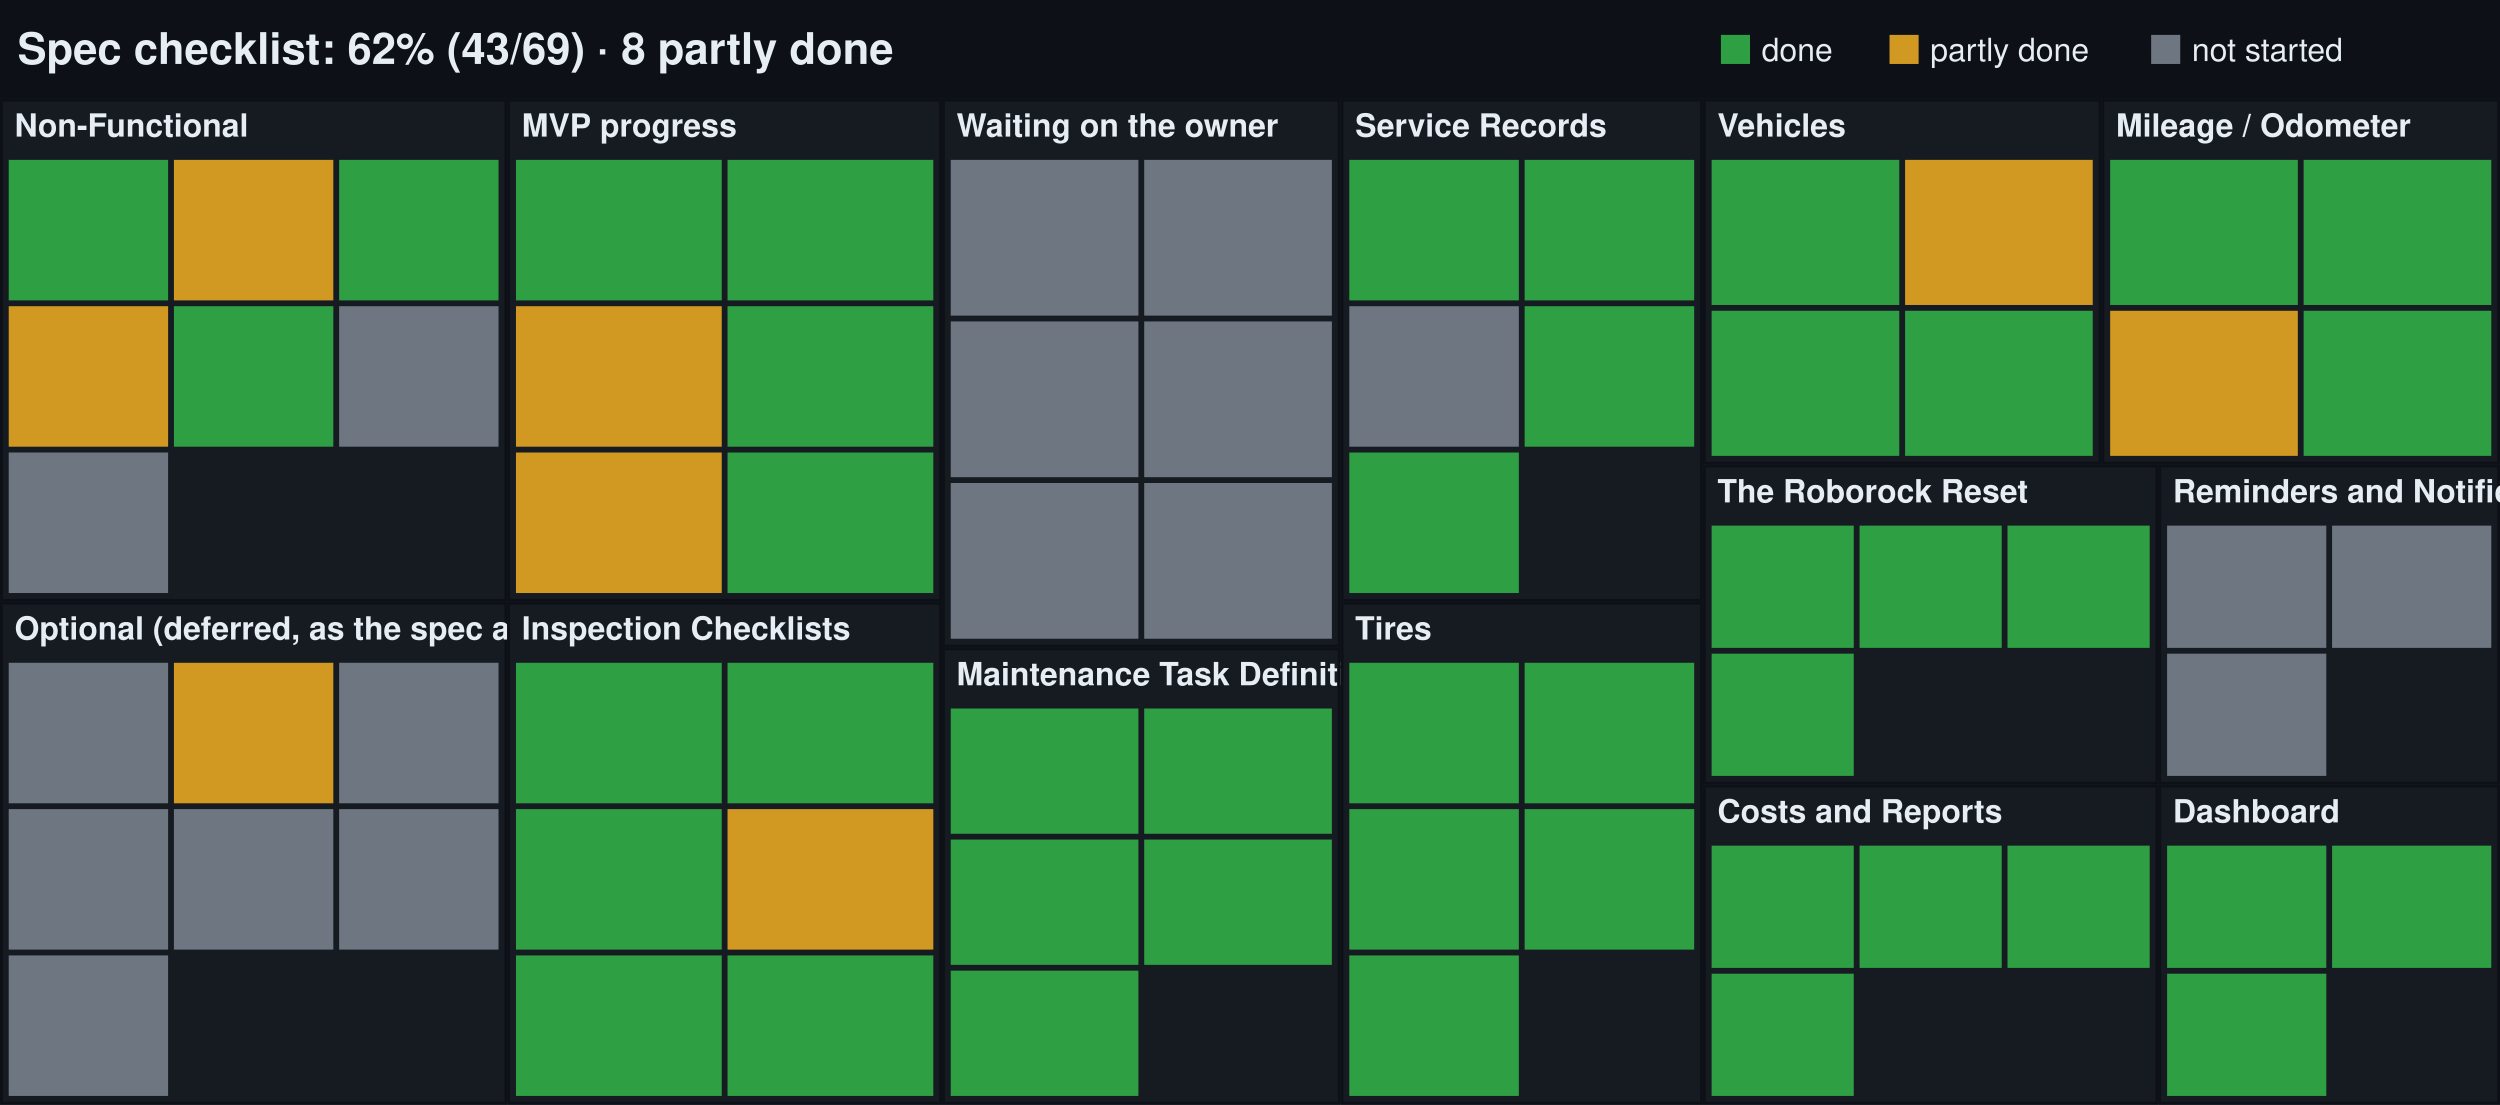
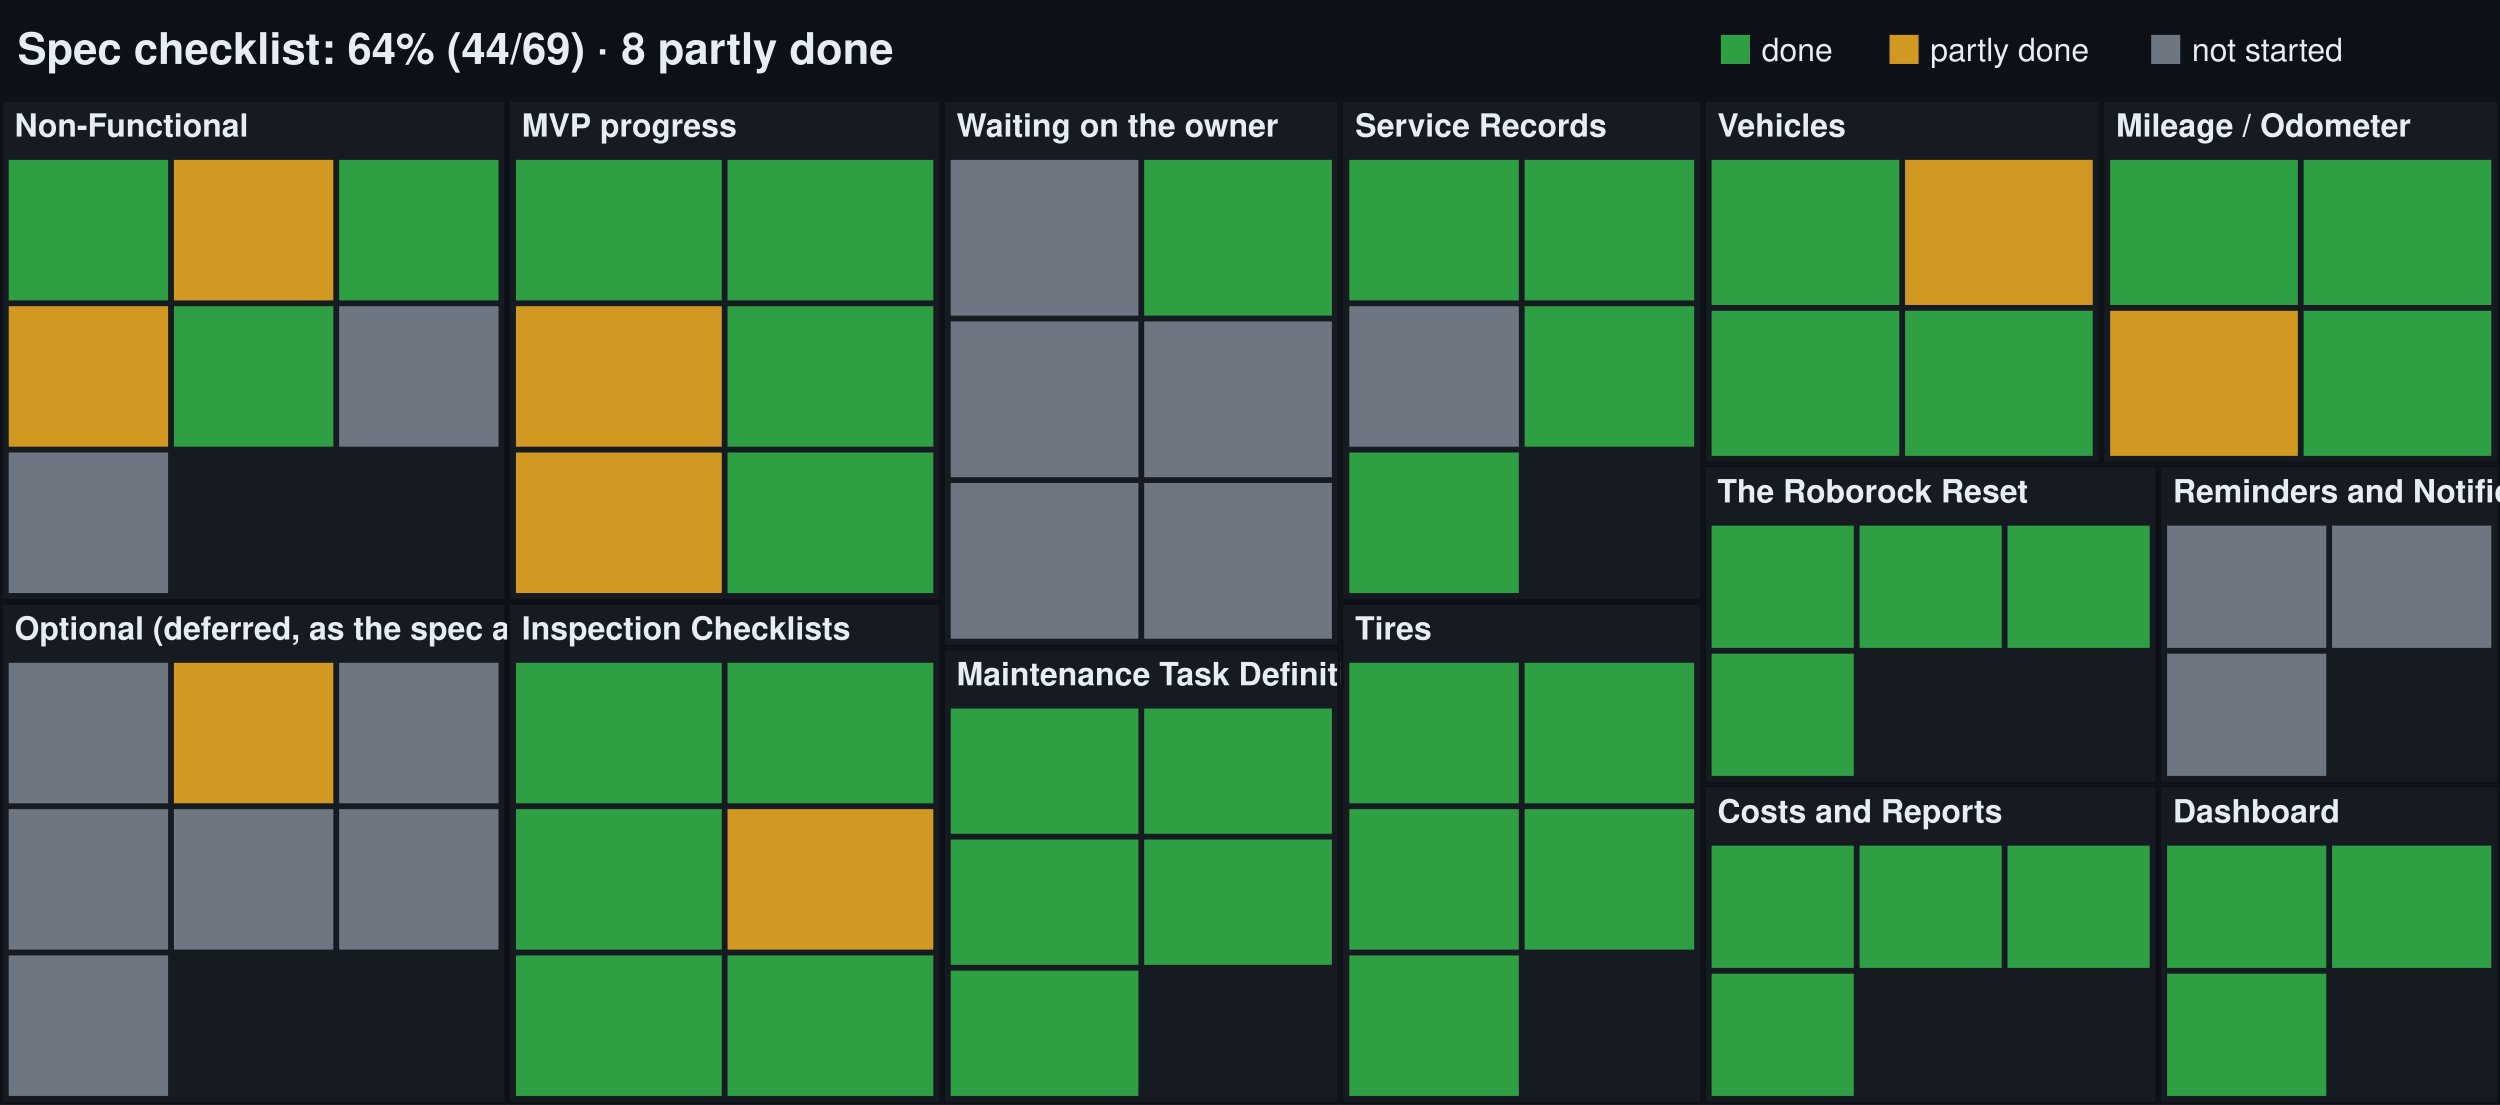
<svg xmlns="http://www.w3.org/2000/svg" width="860" height="380" viewBox="0 0 860 380" font-family="-apple-system,Segoe UI,Helvetica,Arial,sans-serif">
  <rect width="860" height="380" fill="#0d1117" />
-   <text x="6" y="22" fill="#e6edf3" font-size="15" font-weight="600">Spec checklist: 62% (43/69) · 8 partly done</text>
+   <text x="6" y="22" fill="#e6edf3" font-size="15" font-weight="600">Spec checklist: 64% (44/69) · 8 partly done</text>
  <g font-size="11">
    <rect x="592" y="12" width="10" height="10" fill="#2ea043" />
    <text x="606" y="21" fill="#e6edf3">done</text>
    <rect x="650" y="12" width="10" height="10" fill="#d29922" />
    <text x="664" y="21" fill="#e6edf3">partly done</text>
    <rect x="740" y="12" width="10" height="10" fill="#6e7681" />
    <text x="754" y="21" fill="#e6edf3">not started</text>
  </g>
  <svg x="0" y="34" width="174.493" height="173">
    <rect width="174.493" height="173" fill="#161b22" stroke="#0d1117" stroke-width="2" />
    <text x="5" y="13" fill="#e6edf3" font-size="11" font-weight="600">Non-Functional</text>
    <rect x="3" y="21" width="54.831" height="48.333" fill="#2ea043" />
    <rect x="59.831" y="21" width="54.831" height="48.333" fill="#d29922" />
    <rect x="116.662" y="21" width="54.831" height="48.333" fill="#2ea043" />
    <rect x="3" y="71.333" width="54.831" height="48.333" fill="#d29922" />
    <rect x="59.831" y="71.333" width="54.831" height="48.333" fill="#2ea043" />
    <rect x="116.662" y="71.333" width="54.831" height="48.333" fill="#6e7681" />
    <rect x="3" y="121.667" width="54.831" height="48.333" fill="#6e7681" />
  </svg>
  <svg x="0" y="207" width="174.493" height="173">
    <rect width="174.493" height="173" fill="#161b22" stroke="#0d1117" stroke-width="2" />
    <text x="5" y="13" fill="#e6edf3" font-size="11" font-weight="600">Optional (deferred, as the spec allows)</text>
    <rect x="3" y="21" width="54.831" height="48.333" fill="#6e7681" />
    <rect x="59.831" y="21" width="54.831" height="48.333" fill="#d29922" />
    <rect x="116.662" y="21" width="54.831" height="48.333" fill="#6e7681" />
    <rect x="3" y="71.333" width="54.831" height="48.333" fill="#6e7681" />
    <rect x="59.831" y="71.333" width="54.831" height="48.333" fill="#6e7681" />
    <rect x="116.662" y="71.333" width="54.831" height="48.333" fill="#6e7681" />
    <rect x="3" y="121.667" width="54.831" height="48.333" fill="#6e7681" />
  </svg>
  <svg x="174.493" y="34" width="149.565" height="173">
    <rect width="149.565" height="173" fill="#161b22" stroke="#0d1117" stroke-width="2" />
    <text x="5" y="13" fill="#e6edf3" font-size="11" font-weight="600">MVP progress</text>
    <rect x="3" y="21" width="70.783" height="48.333" fill="#2ea043" />
    <rect x="75.783" y="21" width="70.783" height="48.333" fill="#2ea043" />
    <rect x="3" y="71.333" width="70.783" height="48.333" fill="#d29922" />
    <rect x="75.783" y="71.333" width="70.783" height="48.333" fill="#2ea043" />
    <rect x="3" y="121.667" width="70.783" height="48.333" fill="#d29922" />
    <rect x="75.783" y="121.667" width="70.783" height="48.333" fill="#2ea043" />
  </svg>
  <svg x="174.493" y="207" width="149.565" height="173">
    <rect width="149.565" height="173" fill="#161b22" stroke="#0d1117" stroke-width="2" />
    <text x="5" y="13" fill="#e6edf3" font-size="11" font-weight="600">Inspection Checklists</text>
    <rect x="3" y="21" width="70.783" height="48.333" fill="#2ea043" />
    <rect x="75.783" y="21" width="70.783" height="48.333" fill="#2ea043" />
    <rect x="3" y="71.333" width="70.783" height="48.333" fill="#2ea043" />
    <rect x="75.783" y="71.333" width="70.783" height="48.333" fill="#d29922" />
    <rect x="3" y="121.667" width="70.783" height="48.333" fill="#2ea043" />
    <rect x="75.783" y="121.667" width="70.783" height="48.333" fill="#2ea043" />
  </svg>
  <svg x="324.058" y="34" width="137.101" height="188.727">
    <rect width="137.101" height="188.727" fill="#161b22" stroke="#0d1117" stroke-width="2" />
    <text x="5" y="13" fill="#e6edf3" font-size="11" font-weight="600">Waiting on the owner</text>
    <rect x="3" y="21" width="64.551" height="53.576" fill="#6e7681" />
-     <rect x="69.551" y="21" width="64.551" height="53.576" fill="#6e7681" />
+     <rect x="69.551" y="21" width="64.551" height="53.576" fill="#2ea043" />
    <rect x="3" y="76.576" width="64.551" height="53.576" fill="#6e7681" />
    <rect x="69.551" y="76.576" width="64.551" height="53.576" fill="#6e7681" />
    <rect x="3" y="132.152" width="64.551" height="53.576" fill="#6e7681" />
    <rect x="69.551" y="132.152" width="64.551" height="53.576" fill="#6e7681" />
  </svg>
  <svg x="324.058" y="222.727" width="137.101" height="157.273">
    <rect width="137.101" height="157.273" fill="#161b22" stroke="#0d1117" stroke-width="2" />
    <text x="5" y="13" fill="#e6edf3" font-size="11" font-weight="600">Maintenance Task Definitions</text>
    <rect x="3" y="21" width="64.551" height="43.091" fill="#2ea043" />
    <rect x="69.551" y="21" width="64.551" height="43.091" fill="#2ea043" />
    <rect x="3" y="66.091" width="64.551" height="43.091" fill="#2ea043" />
    <rect x="69.551" y="66.091" width="64.551" height="43.091" fill="#2ea043" />
    <rect x="3" y="111.182" width="64.551" height="43.091" fill="#2ea043" />
  </svg>
  <svg x="461.159" y="34" width="124.638" height="173">
    <rect width="124.638" height="173" fill="#161b22" stroke="#0d1117" stroke-width="2" />
    <text x="5" y="13" fill="#e6edf3" font-size="11" font-weight="600">Service Records</text>
    <rect x="3" y="21" width="58.319" height="48.333" fill="#2ea043" />
    <rect x="63.319" y="21" width="58.319" height="48.333" fill="#2ea043" />
    <rect x="3" y="71.333" width="58.319" height="48.333" fill="#6e7681" />
    <rect x="63.319" y="71.333" width="58.319" height="48.333" fill="#2ea043" />
    <rect x="3" y="121.667" width="58.319" height="48.333" fill="#2ea043" />
  </svg>
  <svg x="461.159" y="207" width="124.638" height="173">
    <rect width="124.638" height="173" fill="#161b22" stroke="#0d1117" stroke-width="2" />
    <text x="5" y="13" fill="#e6edf3" font-size="11" font-weight="600">Tires</text>
    <rect x="3" y="21" width="58.319" height="48.333" fill="#2ea043" />
    <rect x="63.319" y="21" width="58.319" height="48.333" fill="#2ea043" />
    <rect x="3" y="71.333" width="58.319" height="48.333" fill="#2ea043" />
    <rect x="63.319" y="71.333" width="58.319" height="48.333" fill="#2ea043" />
    <rect x="3" y="121.667" width="58.319" height="48.333" fill="#2ea043" />
  </svg>
  <svg x="585.797" y="34" width="137.101" height="125.818">
    <rect width="137.101" height="125.818" fill="#161b22" stroke="#0d1117" stroke-width="2" />
    <text x="5" y="13" fill="#e6edf3" font-size="11" font-weight="600">Vehicles</text>
    <rect x="3" y="21" width="64.551" height="49.909" fill="#2ea043" />
    <rect x="69.551" y="21" width="64.551" height="49.909" fill="#d29922" />
    <rect x="3" y="72.909" width="64.551" height="49.909" fill="#2ea043" />
    <rect x="69.551" y="72.909" width="64.551" height="49.909" fill="#2ea043" />
  </svg>
  <svg x="722.899" y="34" width="137.101" height="125.818">
    <rect width="137.101" height="125.818" fill="#161b22" stroke="#0d1117" stroke-width="2" />
    <text x="5" y="13" fill="#e6edf3" font-size="11" font-weight="600">Mileage / Odometer</text>
    <rect x="3" y="21" width="64.551" height="49.909" fill="#2ea043" />
    <rect x="69.551" y="21" width="64.551" height="49.909" fill="#2ea043" />
    <rect x="3" y="72.909" width="64.551" height="49.909" fill="#d29922" />
    <rect x="69.551" y="72.909" width="64.551" height="49.909" fill="#2ea043" />
  </svg>
  <svg x="585.797" y="159.818" width="156.687" height="110.091">
    <rect width="156.687" height="110.091" fill="#161b22" stroke="#0d1117" stroke-width="2" />
    <text x="5" y="13" fill="#e6edf3" font-size="11" font-weight="600">The Roborock Reset</text>
    <rect x="3" y="21" width="48.896" height="42.045" fill="#2ea043" />
    <rect x="53.896" y="21" width="48.896" height="42.045" fill="#2ea043" />
    <rect x="104.792" y="21" width="48.896" height="42.045" fill="#2ea043" />
    <rect x="3" y="65.045" width="48.896" height="42.045" fill="#2ea043" />
  </svg>
  <svg x="585.797" y="269.909" width="156.687" height="110.091">
    <rect width="156.687" height="110.091" fill="#161b22" stroke="#0d1117" stroke-width="2" />
    <text x="5" y="13" fill="#e6edf3" font-size="11" font-weight="600">Costs and Reports</text>
    <rect x="3" y="21" width="48.896" height="42.045" fill="#2ea043" />
    <rect x="53.896" y="21" width="48.896" height="42.045" fill="#2ea043" />
    <rect x="104.792" y="21" width="48.896" height="42.045" fill="#2ea043" />
    <rect x="3" y="65.045" width="48.896" height="42.045" fill="#2ea043" />
  </svg>
  <svg x="742.484" y="159.818" width="117.516" height="110.091">
    <rect width="117.516" height="110.091" fill="#161b22" stroke="#0d1117" stroke-width="2" />
    <text x="5" y="13" fill="#e6edf3" font-size="11" font-weight="600">Reminders and Notifications</text>
    <rect x="3" y="21" width="54.758" height="42.045" fill="#6e7681" />
    <rect x="59.758" y="21" width="54.758" height="42.045" fill="#6e7681" />
    <rect x="3" y="65.045" width="54.758" height="42.045" fill="#6e7681" />
  </svg>
  <svg x="742.484" y="269.909" width="117.516" height="110.091">
    <rect width="117.516" height="110.091" fill="#161b22" stroke="#0d1117" stroke-width="2" />
    <text x="5" y="13" fill="#e6edf3" font-size="11" font-weight="600">Dashboard</text>
    <rect x="3" y="21" width="54.758" height="42.045" fill="#2ea043" />
    <rect x="59.758" y="21" width="54.758" height="42.045" fill="#2ea043" />
    <rect x="3" y="65.045" width="54.758" height="42.045" fill="#2ea043" />
  </svg>
</svg>
